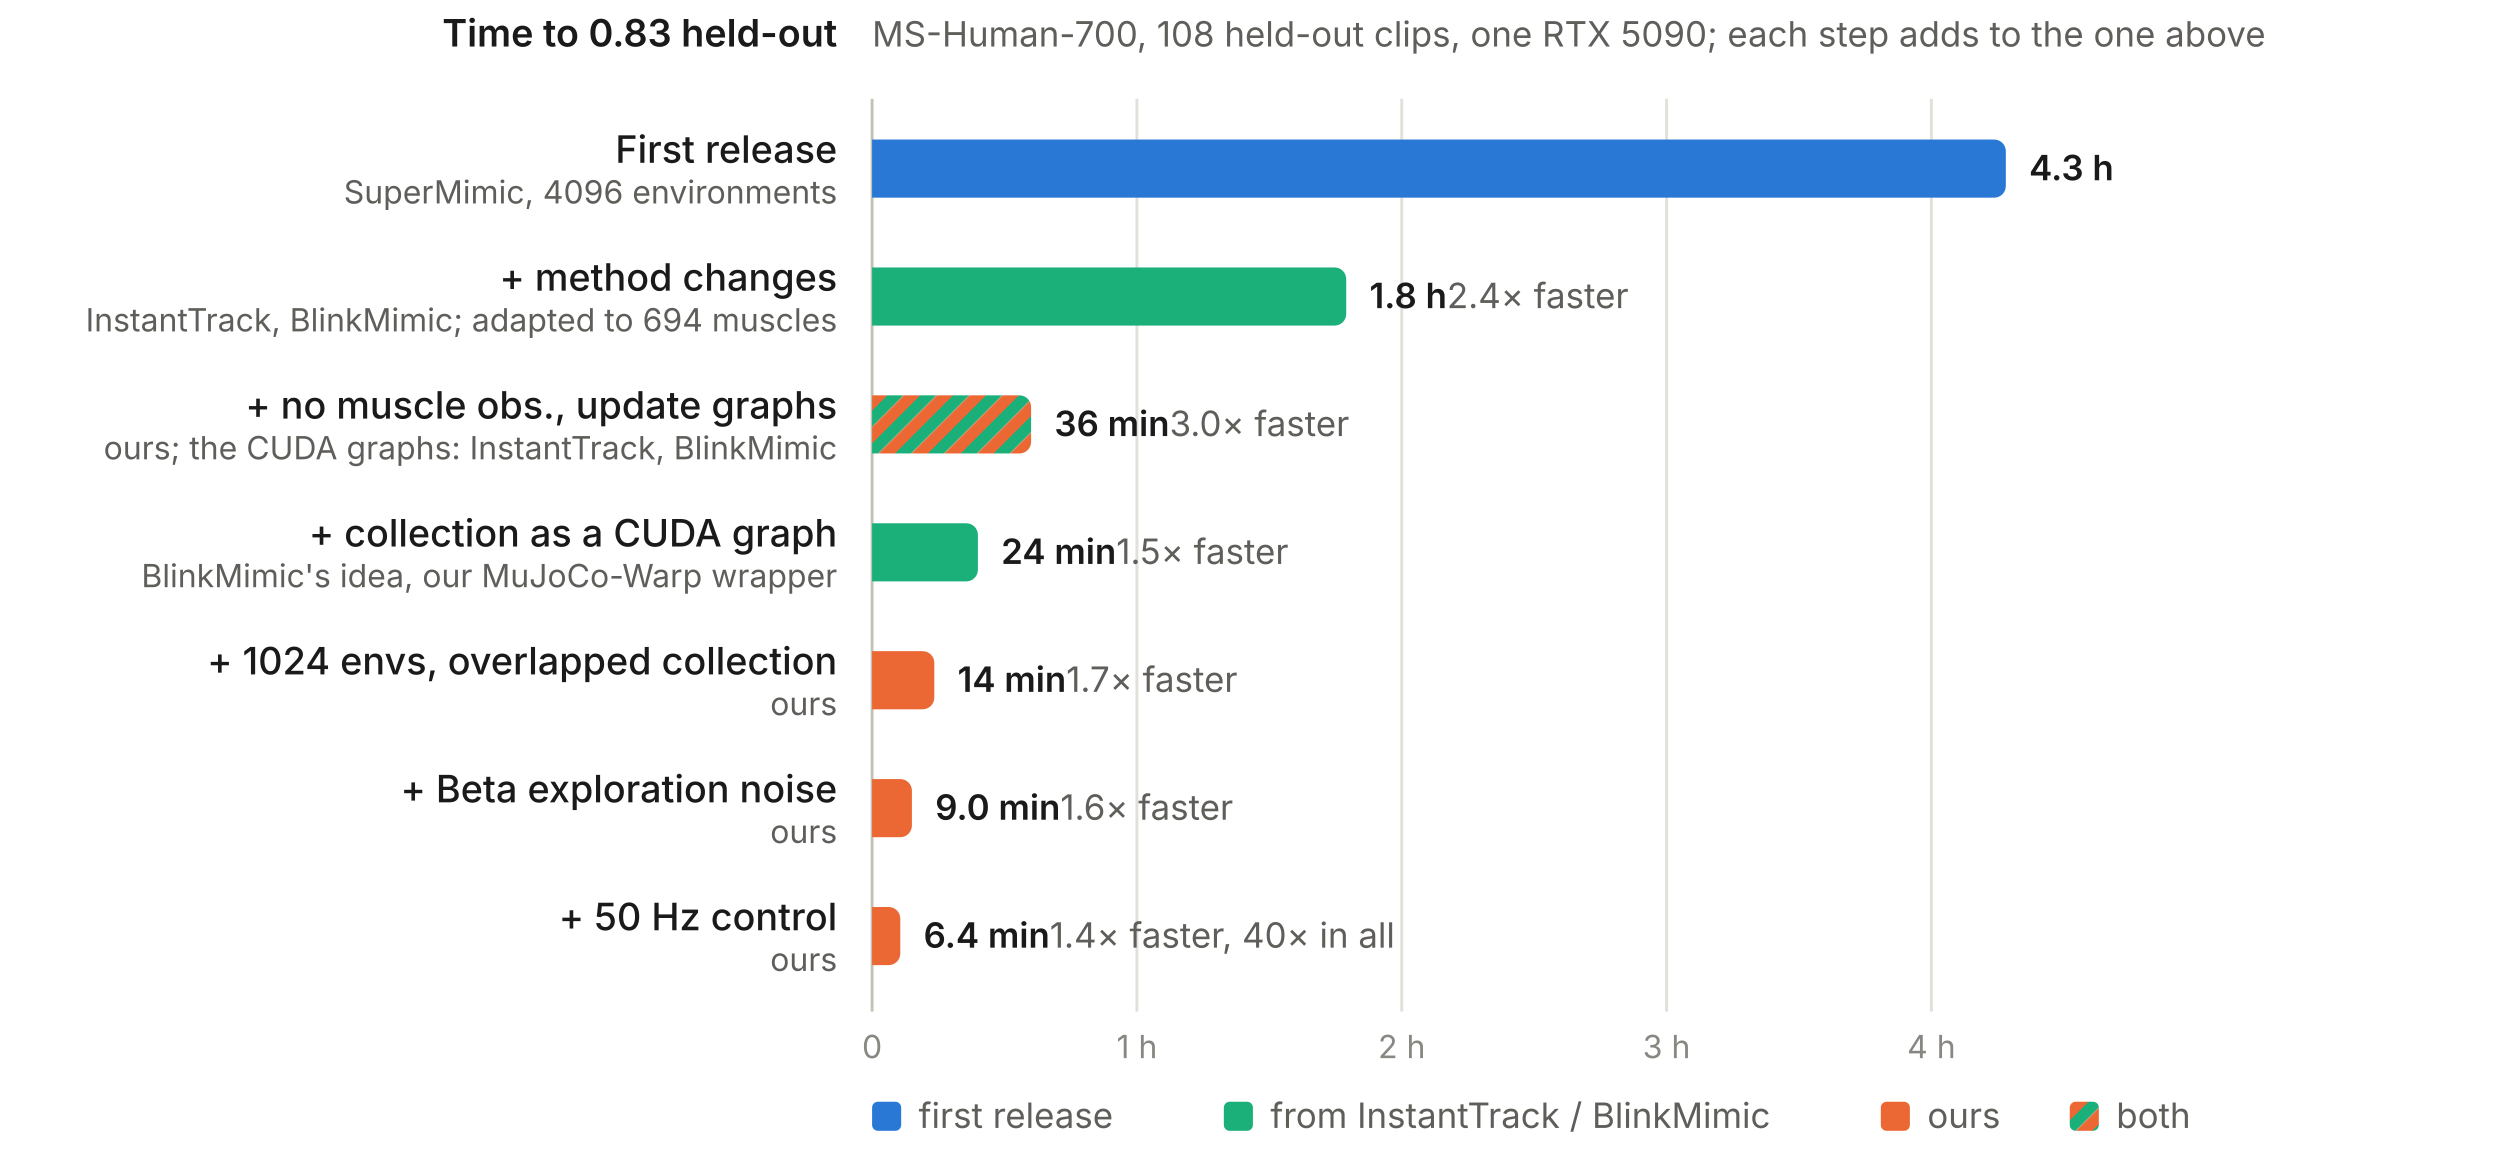
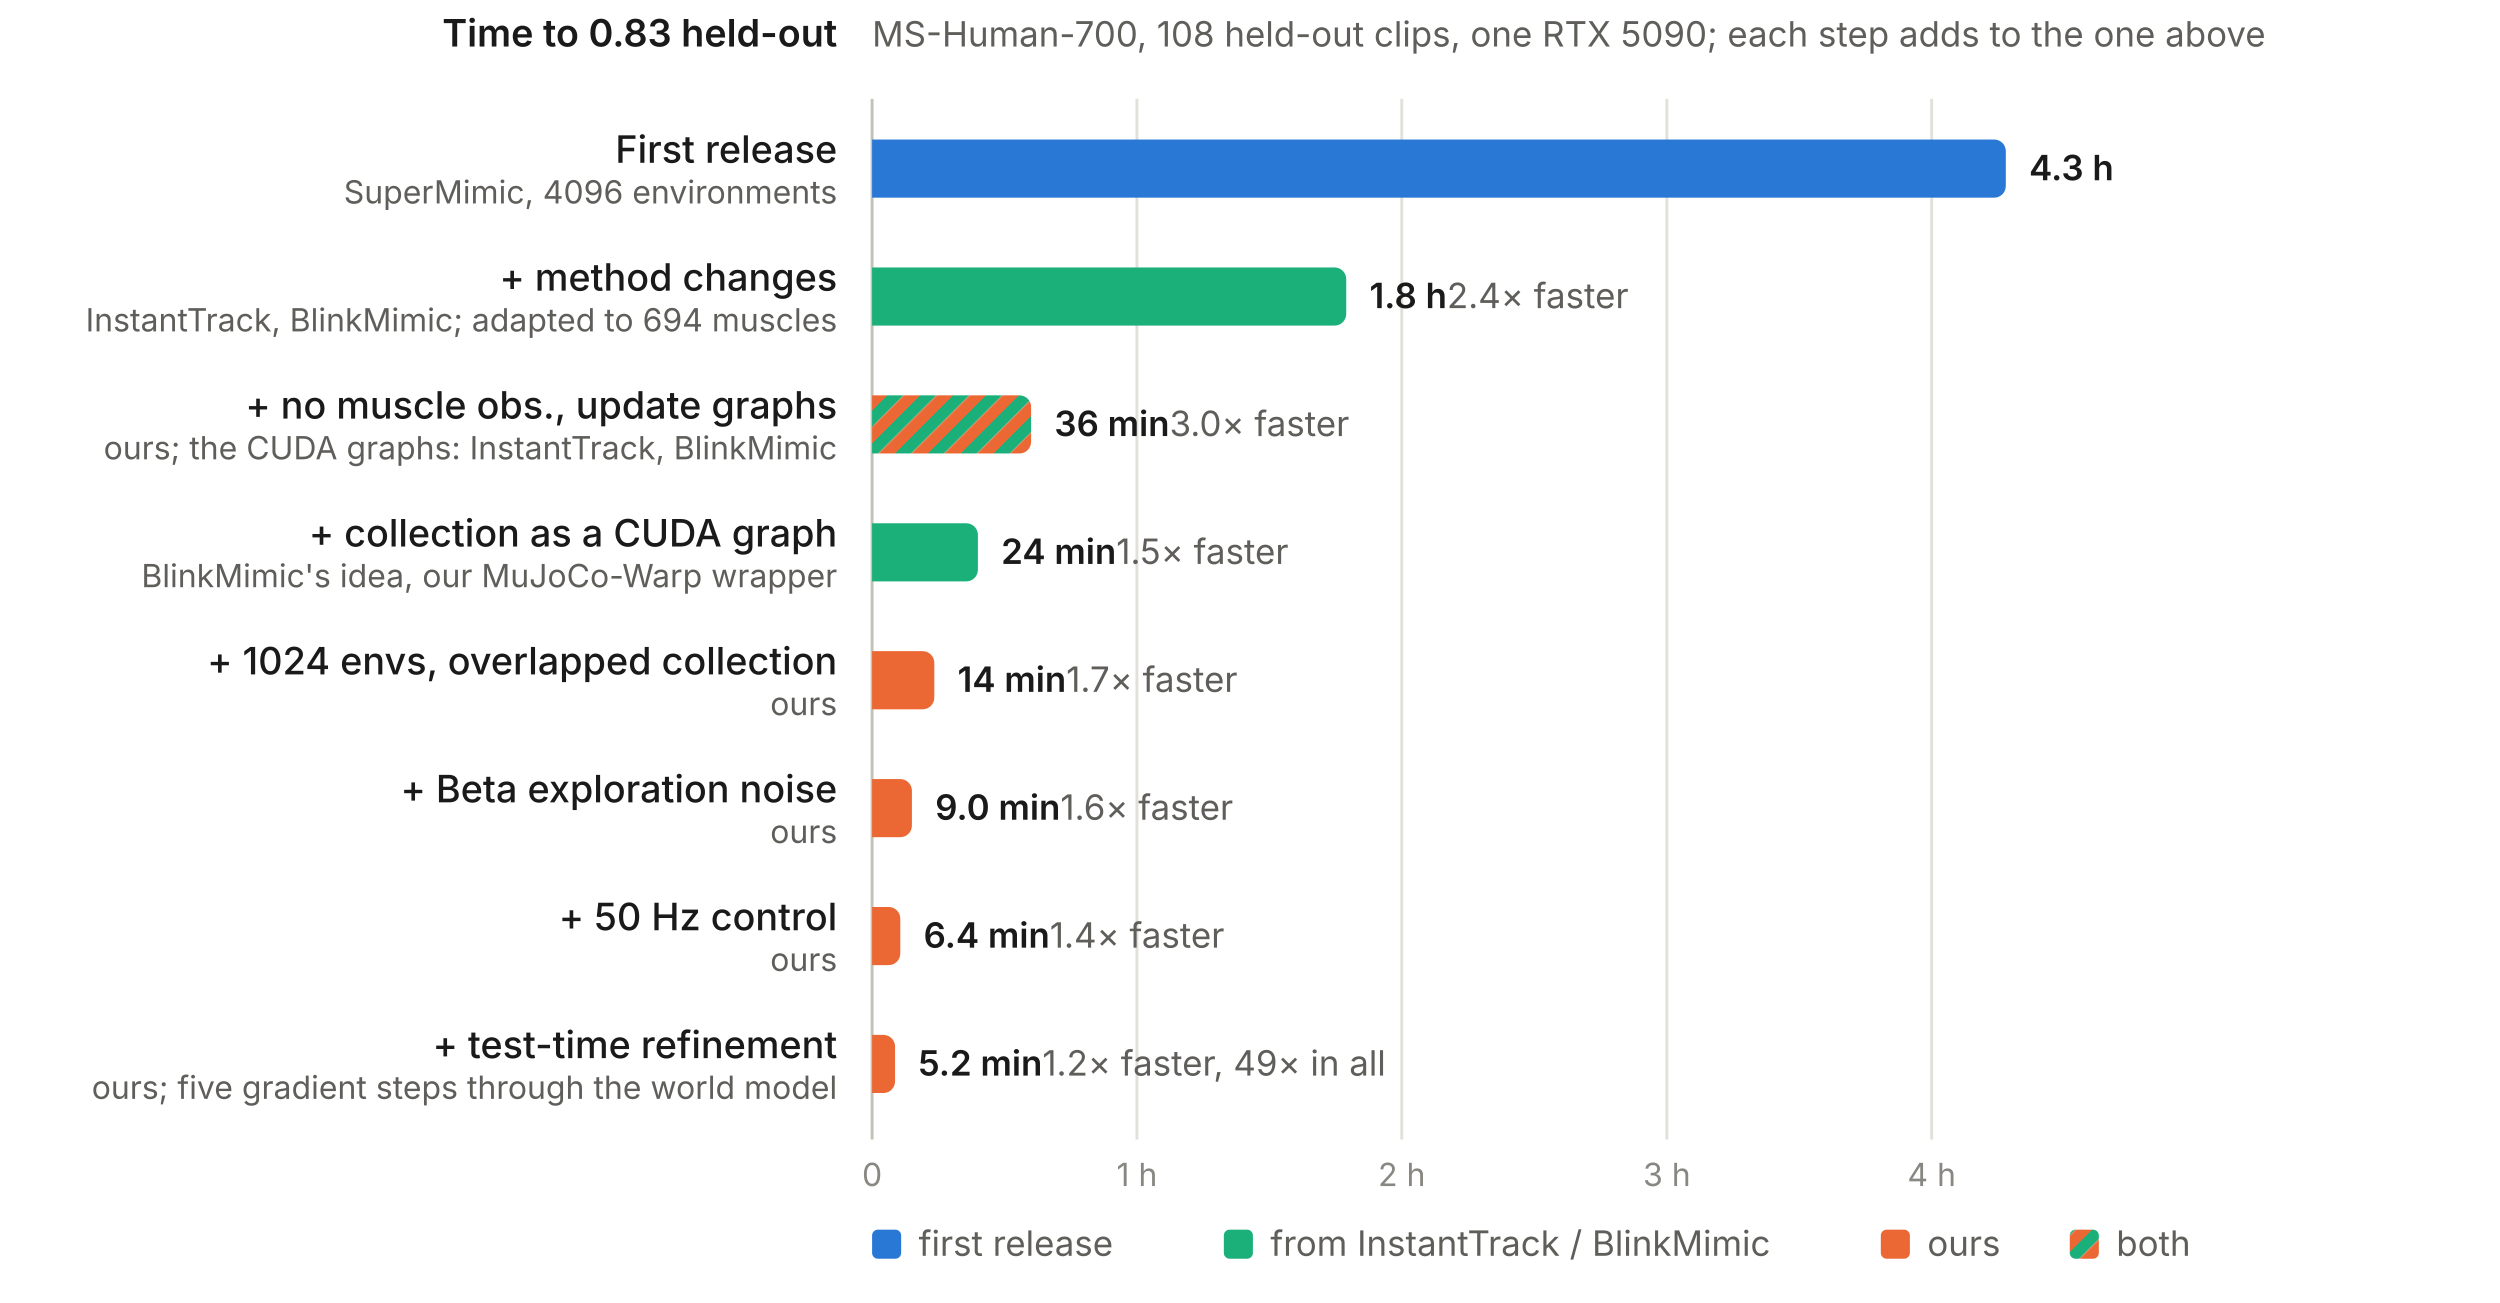
- <svg xmlns="http://www.w3.org/2000/svg" width="860" height="404" viewBox="0 0 860 404" font-family="Inter, -apple-system, BlinkMacSystemFont, 'Segoe UI', Helvetica, Arial, sans-serif" role="img" aria-label="Training time to a held-out normalized return of 0.83 on MS-Human-700, step by step: First release (SuperMimic, 4096 environments) 4.3 h; + method changes (InstantTrack, BlinkMimic; adapted to 694 muscles) 1.8 h; + no muscle obs., update graphs (ours; the CUDA graphs: InstantTrack, BlinkMimic) 36 min; + collection as a CUDA graph (BlinkMimic's idea, our MuJoCo-Warp wrapper) 24 min; + 1024 envs, overlapped collection (ours) 14 min; + Beta exploration noise (ours) 9.0 min; + 50 Hz control (ours) 6.4 min">
+ <svg xmlns="http://www.w3.org/2000/svg" width="860" height="448" viewBox="0 0 860 448" font-family="Inter, -apple-system, BlinkMacSystemFont, 'Segoe UI', Helvetica, Arial, sans-serif" role="img" aria-label="Training time to a held-out normalized return of 0.83 on MS-Human-700, step by step: First release (SuperMimic, 4096 environments) 4.3 h; + method changes (InstantTrack, BlinkMimic; adapted to 694 muscles) 1.8 h; + no muscle obs., update graphs (ours; the CUDA graphs: InstantTrack, BlinkMimic) 36 min; + collection as a CUDA graph (BlinkMimic's idea, our MuJoCo-Warp wrapper) 24 min; + 1024 envs, overlapped collection (ours) 14 min; + Beta exploration noise (ours) 9.0 min; + 50 Hz control (ours) 6.4 min; + test-time refinement (ours; five gradient steps through the world model) 5.2 min; 49 times faster in all">
  <defs>
    <pattern id="both" patternUnits="userSpaceOnUse" width="8" height="8" patternTransform="rotate(45)">
      <rect width="4" height="8" fill="#1baf7a" />
      <rect x="4" width="4" height="8" fill="#eb6834" />
    </pattern>
  </defs>
  <text x="288" y="16" text-anchor="end" font-size="13" font-weight="600" fill="#1a1a1a">Time to 0.83 held-out</text>
  <text x="300" y="16" font-size="12" fill="#5f5e5a">MS-Human-700, 108 held-out clips, one RTX 5090; each step adds to the one above</text>
-   <text x="300.0" y="364" text-anchor="middle" font-size="11" fill="#898781">0</text>
-   <line x1="391.1" x2="391.1" y1="34" y2="348" stroke="#e1e0d9" stroke-width="1" />
-   <text x="391.1" y="364" text-anchor="middle" font-size="11" fill="#898781">1 h</text>
-   <line x1="482.2" x2="482.2" y1="34" y2="348" stroke="#e1e0d9" stroke-width="1" />
-   <text x="482.2" y="364" text-anchor="middle" font-size="11" fill="#898781">2 h</text>
-   <line x1="573.3" x2="573.3" y1="34" y2="348" stroke="#e1e0d9" stroke-width="1" />
-   <text x="573.3" y="364" text-anchor="middle" font-size="11" fill="#898781">3 h</text>
-   <line x1="664.4" x2="664.4" y1="34" y2="348" stroke="#e1e0d9" stroke-width="1" />
-   <text x="664.4" y="364" text-anchor="middle" font-size="11" fill="#898781">4 h</text>
-   <line x1="300.0" x2="300.0" y1="34" y2="348" stroke="#c3c2b7" stroke-width="1" />
+   <text x="300.0" y="408" text-anchor="middle" font-size="11" fill="#898781">0</text>
+   <line x1="391.1" x2="391.1" y1="34" y2="392" stroke="#e1e0d9" stroke-width="1" />
+   <text x="391.1" y="408" text-anchor="middle" font-size="11" fill="#898781">1 h</text>
+   <line x1="482.2" x2="482.2" y1="34" y2="392" stroke="#e1e0d9" stroke-width="1" />
+   <text x="482.2" y="408" text-anchor="middle" font-size="11" fill="#898781">2 h</text>
+   <line x1="573.4" x2="573.4" y1="34" y2="392" stroke="#e1e0d9" stroke-width="1" />
+   <text x="573.4" y="408" text-anchor="middle" font-size="11" fill="#898781">3 h</text>
+   <line x1="664.5" x2="664.5" y1="34" y2="392" stroke="#e1e0d9" stroke-width="1" />
+   <text x="664.5" y="408" text-anchor="middle" font-size="11" fill="#898781">4 h</text>
+   <line x1="300.0" x2="300.0" y1="34" y2="392" stroke="#c3c2b7" stroke-width="1" />
  <path d="M300.0,48.0H686.0A4,4 0 0 1 690.0,52.0V64.0A4,4 0 0 1 686.0,68.0H300.0Z" fill="#2a78d6" />
  <text x="288" y="56.0" text-anchor="end" font-size="13" font-weight="500" fill="#1a1a1a">First release</text>
  <text x="288" y="70.0" text-anchor="end" font-size="11" fill="#5f5e5a">SuperMimic, 4096 environments</text>
  <text x="698.0" y="62.0" font-size="12" font-weight="600" fill="#1a1a1a">4.3 h</text>
  <path d="M300.0,92.0H459.1A4,4 0 0 1 463.1,96.0V108.0A4,4 0 0 1 459.1,112.0H300.0Z" fill="#1baf7a" />
  <text x="288" y="100.0" text-anchor="end" font-size="13" font-weight="500" fill="#1a1a1a">+ method changes</text>
  <text x="288" y="114.0" text-anchor="end" font-size="11" fill="#5f5e5a">InstantTrack, BlinkMimic; adapted to 694 muscles</text>
  <text x="471.1" y="106.0" font-size="12" font-weight="600" fill="#1a1a1a">1.8 h<tspan font-weight="400" fill="#5f5e5a">  2.4× faster</tspan>
  </text>
  <path d="M300.0,136.0H350.7A4,4 0 0 1 354.7,140.0V152.0A4,4 0 0 1 350.7,156.0H300.0Z" fill="url(#both)" />
  <text x="288" y="144.0" text-anchor="end" font-size="13" font-weight="500" fill="#1a1a1a">+ no muscle obs., update graphs</text>
  <text x="288" y="158.0" text-anchor="end" font-size="11" fill="#5f5e5a">ours; the CUDA graphs: InstantTrack, BlinkMimic</text>
  <text x="362.7" y="150.0" font-size="12" font-weight="600" fill="#1a1a1a">36 min<tspan font-weight="400" fill="#5f5e5a">  3.0× faster</tspan>
  </text>
  <path d="M300.0,180.0H332.4A4,4 0 0 1 336.4,184.0V196.0A4,4 0 0 1 332.4,200.0H300.0Z" fill="#1baf7a" />
  <text x="288" y="188.0" text-anchor="end" font-size="13" font-weight="500" fill="#1a1a1a">+ collection as a CUDA graph</text>
  <text x="288" y="202.0" text-anchor="end" font-size="11" fill="#5f5e5a">BlinkMimic's idea, our MuJoCo-Warp wrapper</text>
  <text x="344.4" y="194.0" font-size="12" font-weight="600" fill="#1a1a1a">24 min<tspan font-weight="400" fill="#5f5e5a">  1.5× faster</tspan>
  </text>
  <path d="M300.0,224.0H317.4A4,4 0 0 1 321.4,228.0V240.0A4,4 0 0 1 317.4,244.0H300.0Z" fill="#eb6834" />
  <text x="288" y="232.0" text-anchor="end" font-size="13" font-weight="500" fill="#1a1a1a">+ 1024 envs, overlapped collection</text>
  <text x="288" y="246.0" text-anchor="end" font-size="11" fill="#5f5e5a">ours</text>
  <text x="329.4" y="238.0" font-size="12" font-weight="600" fill="#1a1a1a">14 min<tspan font-weight="400" fill="#5f5e5a">  1.7× faster</tspan>
  </text>
  <path d="M300.0,268.0H309.7A4,4 0 0 1 313.7,272.0V284.0A4,4 0 0 1 309.7,288.0H300.0Z" fill="#eb6834" />
  <text x="288" y="276.0" text-anchor="end" font-size="13" font-weight="500" fill="#1a1a1a">+ Beta exploration noise</text>
  <text x="288" y="290.0" text-anchor="end" font-size="11" fill="#5f5e5a">ours</text>
  <text x="321.7" y="282.0" font-size="12" font-weight="600" fill="#1a1a1a">9.0 min<tspan font-weight="400" fill="#5f5e5a">  1.6× faster</tspan>
  </text>
  <path d="M300.0,312.0H305.7A4,4 0 0 1 309.7,316.0V328.0A4,4 0 0 1 305.7,332.0H300.0Z" fill="#eb6834" />
  <text x="288" y="320.0" text-anchor="end" font-size="13" font-weight="500" fill="#1a1a1a">+ 50 Hz control</text>
  <text x="288" y="334.0" text-anchor="end" font-size="11" fill="#5f5e5a">ours</text>
-   <text x="317.7" y="326.0" font-size="12" font-weight="600" fill="#1a1a1a">6.4 min<tspan font-weight="400" fill="#5f5e5a">  1.4× faster, 40× in all</tspan>
+   <text x="317.7" y="326.0" font-size="12" font-weight="600" fill="#1a1a1a">6.4 min<tspan font-weight="400" fill="#5f5e5a">  1.4× faster</tspan>
  </text>
-   <rect x="300" y="379" width="10" height="10" rx="2" fill="#2a78d6" />
-   <text x="316" y="388" font-size="12" fill="#5f5e5a">first release</text>
-   <rect x="421" y="379" width="10" height="10" rx="2" fill="#1baf7a" />
-   <text x="437" y="388" font-size="12" fill="#5f5e5a">from InstantTrack / BlinkMimic</text>
-   <rect x="647" y="379" width="10" height="10" rx="2" fill="#eb6834" />
-   <text x="663" y="388" font-size="12" fill="#5f5e5a">ours</text>
-   <rect x="712" y="379" width="10" height="10" rx="2" fill="url(#both)" />
-   <text x="728" y="388" font-size="12" fill="#5f5e5a">both</text>
+   <path d="M300.0,356.0H303.9A4,4 0 0 1 307.9,360.0V372.0A4,4 0 0 1 303.9,376.0H300.0Z" fill="#eb6834" />
+   <text x="288" y="364.0" text-anchor="end" font-size="13" font-weight="500" fill="#1a1a1a">+ test-time refinement</text>
+   <text x="288" y="378.0" text-anchor="end" font-size="11" fill="#5f5e5a">ours; five gradient steps through the world model</text>
+   <text x="315.9" y="370.0" font-size="12" font-weight="600" fill="#1a1a1a">5.2 min<tspan font-weight="400" fill="#5f5e5a">  1.2× faster, 49× in all</tspan>
+   </text>
+   <rect x="300" y="423" width="10" height="10" rx="2" fill="#2a78d6" />
+   <text x="316" y="432" font-size="12" fill="#5f5e5a">first release</text>
+   <rect x="421" y="423" width="10" height="10" rx="2" fill="#1baf7a" />
+   <text x="437" y="432" font-size="12" fill="#5f5e5a">from InstantTrack / BlinkMimic</text>
+   <rect x="647" y="423" width="10" height="10" rx="2" fill="#eb6834" />
+   <text x="663" y="432" font-size="12" fill="#5f5e5a">ours</text>
+   <rect x="712" y="423" width="10" height="10" rx="2" fill="url(#both)" />
+   <text x="728" y="432" font-size="12" fill="#5f5e5a">both</text>
</svg>
